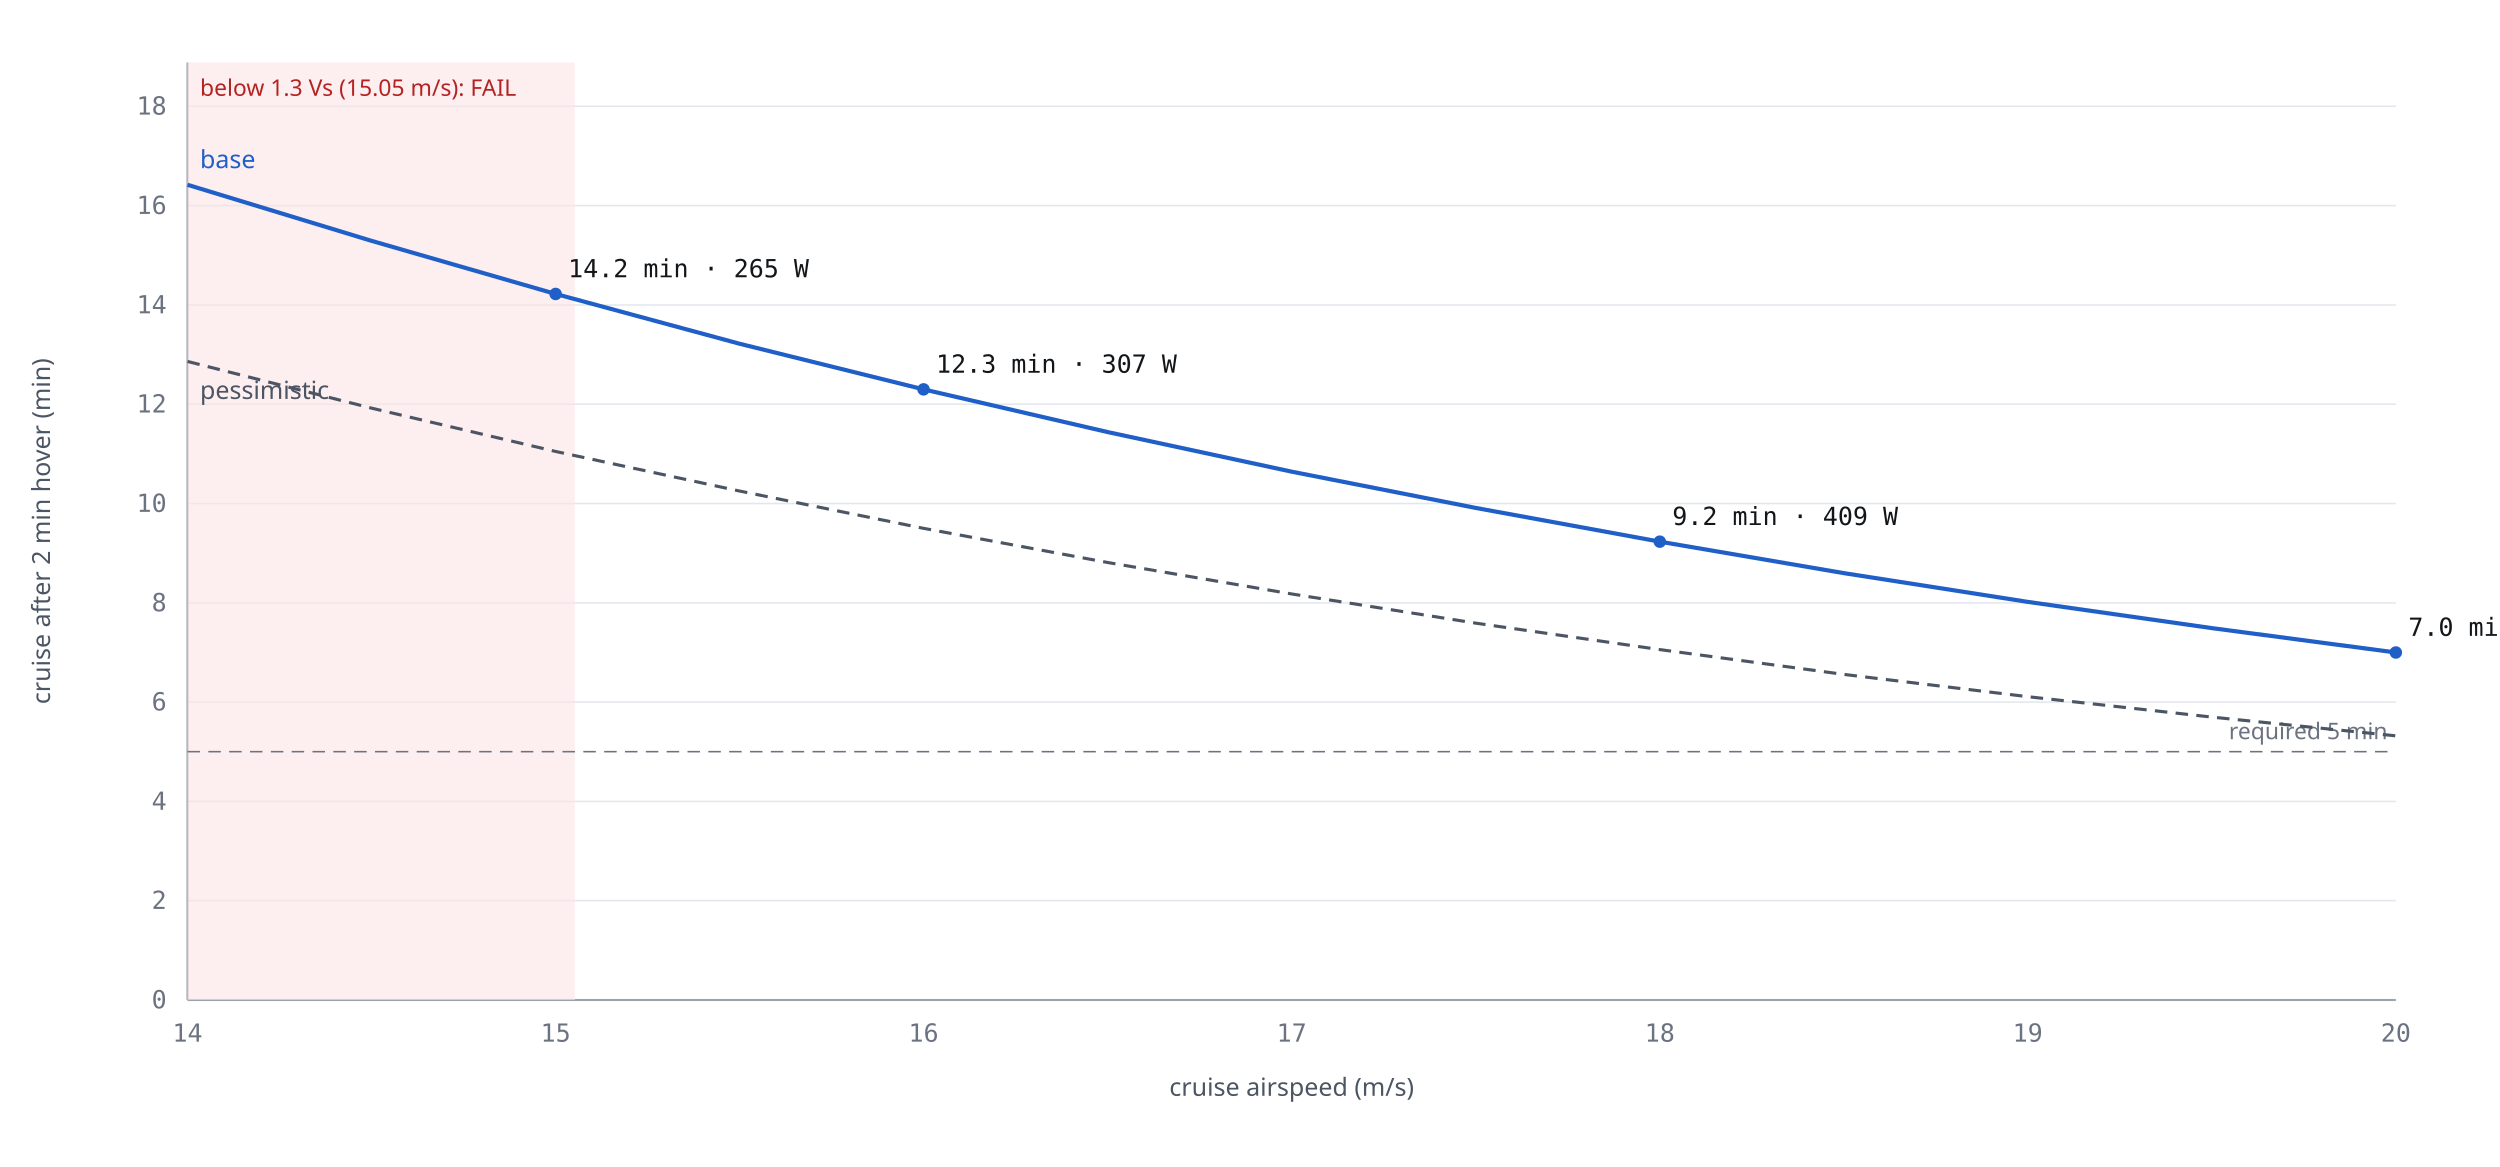
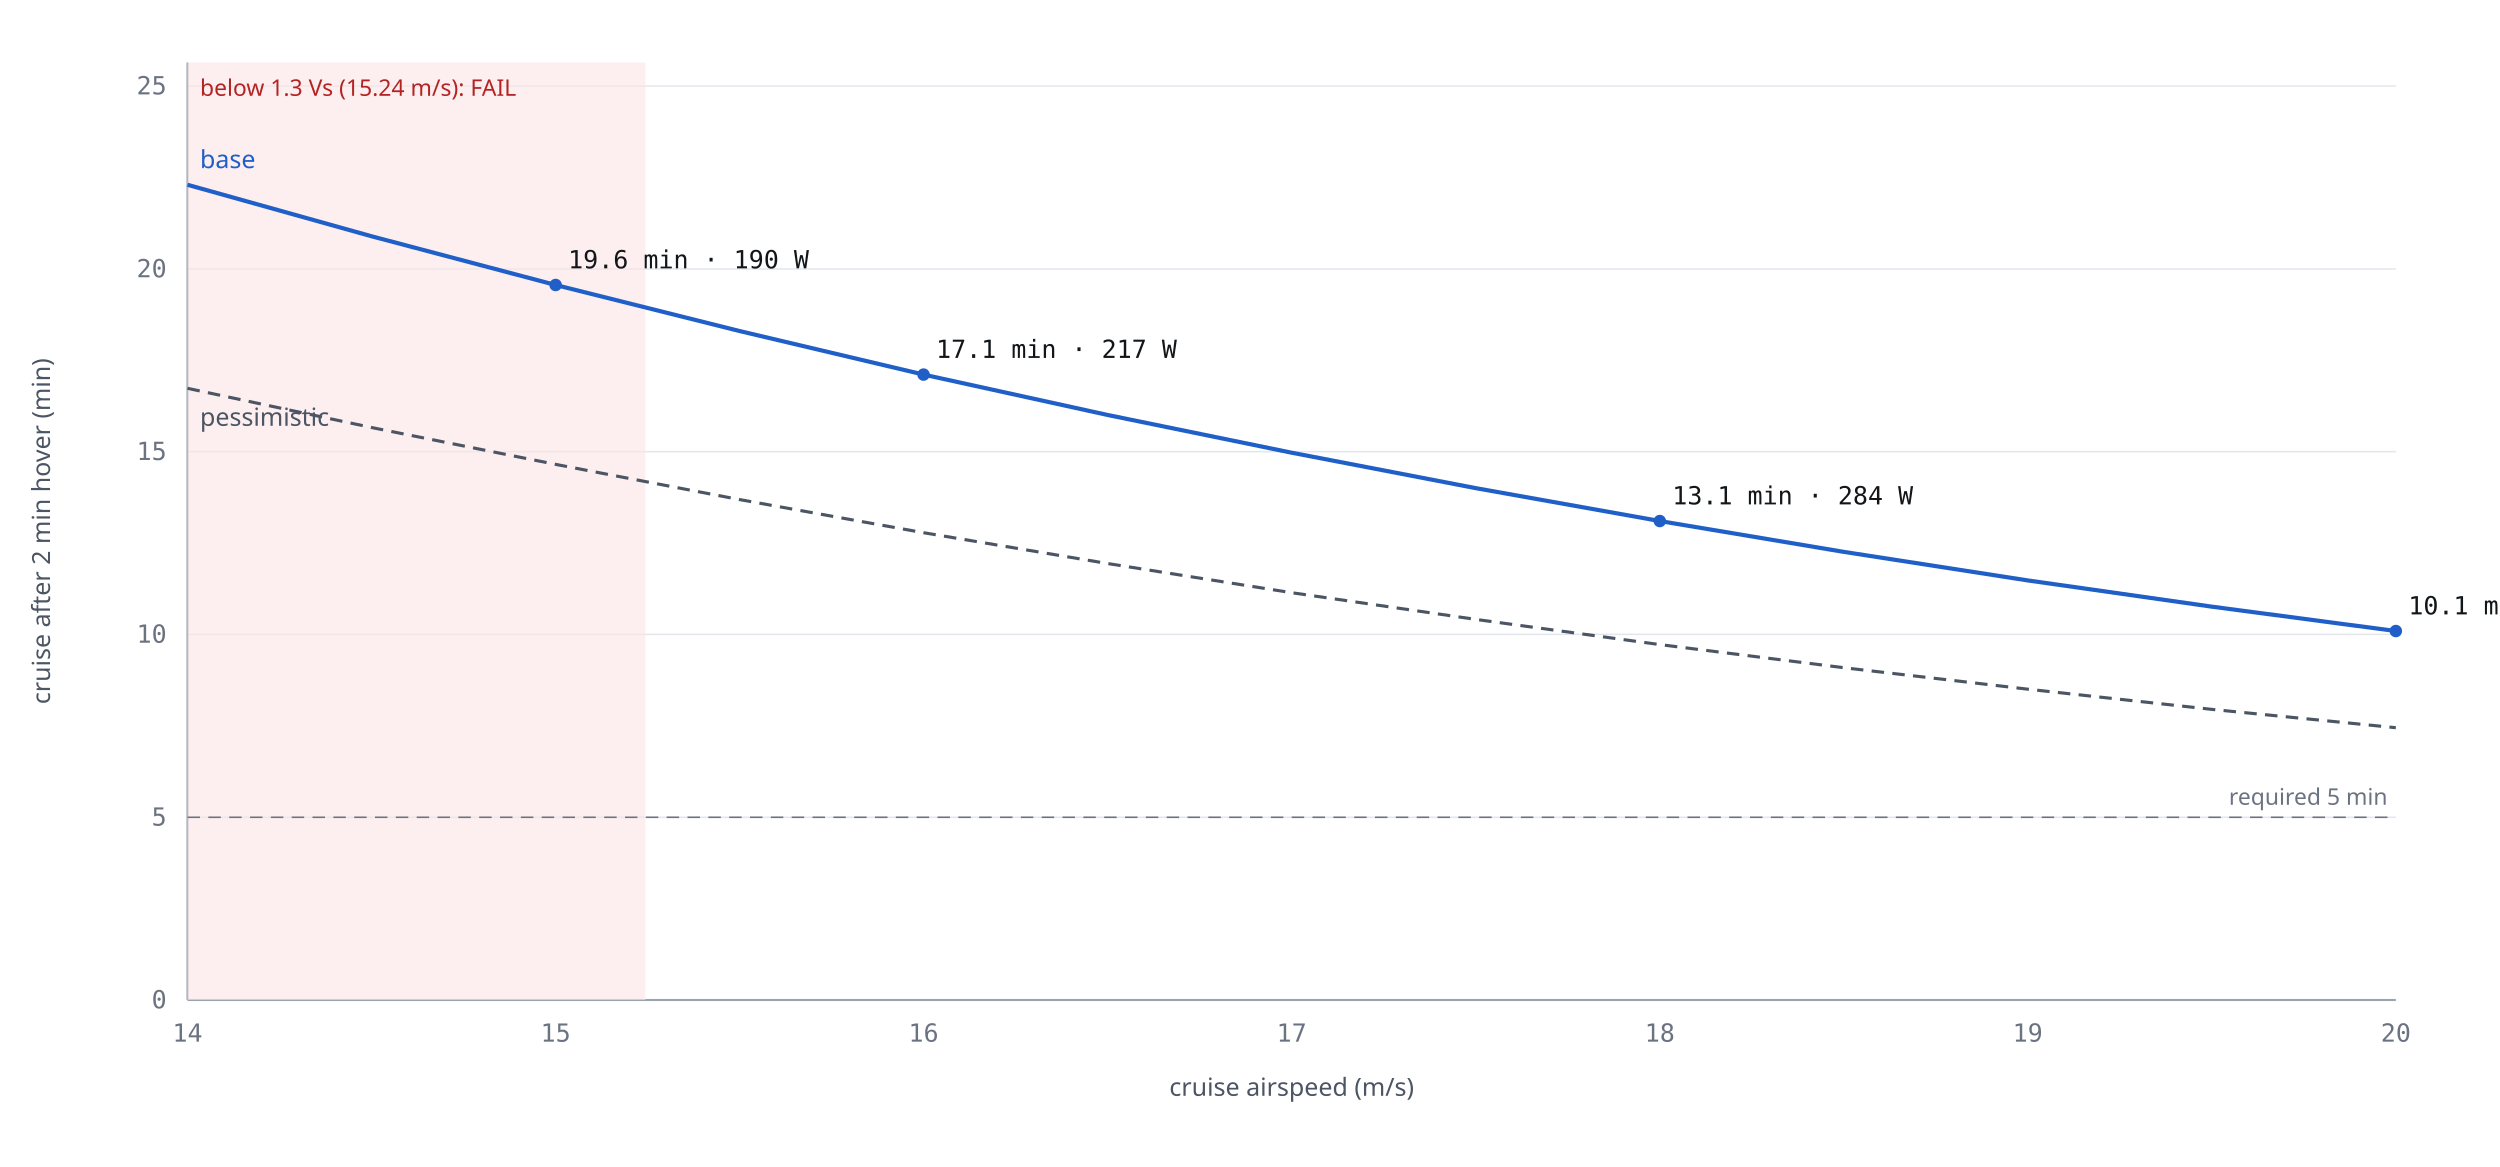
<svg xmlns="http://www.w3.org/2000/svg" viewBox="0 0 1200 560" font-family="IBM Plex Sans, system-ui, sans-serif">
  <line x1="90" y1="480.0" x2="1150" y2="480.0" stroke="#E3E7ED" stroke-width="0.75" />
  <text x="80" y="484.0" font-size="12" font-family="IBM Plex Mono, monospace" fill="#6B7280" text-anchor="end">0</text>
-   <line x1="90" y1="432.3" x2="1150" y2="432.3" stroke="#E3E7ED" stroke-width="0.75" />
-   <text x="80" y="436.3" font-size="12" font-family="IBM Plex Mono, monospace" fill="#6B7280" text-anchor="end">2</text>
-   <line x1="90" y1="384.7" x2="1150" y2="384.7" stroke="#E3E7ED" stroke-width="0.75" />
-   <text x="80" y="388.7" font-size="12" font-family="IBM Plex Mono, monospace" fill="#6B7280" text-anchor="end">4</text>
-   <line x1="90" y1="337.0" x2="1150" y2="337.0" stroke="#E3E7ED" stroke-width="0.75" />
-   <text x="80" y="341.0" font-size="12" font-family="IBM Plex Mono, monospace" fill="#6B7280" text-anchor="end">6</text>
-   <line x1="90" y1="289.4" x2="1150" y2="289.4" stroke="#E3E7ED" stroke-width="0.75" />
-   <text x="80" y="293.4" font-size="12" font-family="IBM Plex Mono, monospace" fill="#6B7280" text-anchor="end">8</text>
-   <line x1="90" y1="241.7" x2="1150" y2="241.7" stroke="#E3E7ED" stroke-width="0.75" />
-   <text x="80" y="245.7" font-size="12" font-family="IBM Plex Mono, monospace" fill="#6B7280" text-anchor="end">10</text>
-   <line x1="90" y1="194.0" x2="1150" y2="194.0" stroke="#E3E7ED" stroke-width="0.75" />
-   <text x="80" y="198.0" font-size="12" font-family="IBM Plex Mono, monospace" fill="#6B7280" text-anchor="end">12</text>
-   <line x1="90" y1="146.4" x2="1150" y2="146.4" stroke="#E3E7ED" stroke-width="0.75" />
-   <text x="80" y="150.4" font-size="12" font-family="IBM Plex Mono, monospace" fill="#6B7280" text-anchor="end">14</text>
-   <line x1="90" y1="98.7" x2="1150" y2="98.7" stroke="#E3E7ED" stroke-width="0.75" />
-   <text x="80" y="102.7" font-size="12" font-family="IBM Plex Mono, monospace" fill="#6B7280" text-anchor="end">16</text>
-   <line x1="90" y1="51.0" x2="1150" y2="51.0" stroke="#E3E7ED" stroke-width="0.75" />
-   <text x="80" y="55.0" font-size="12" font-family="IBM Plex Mono, monospace" fill="#6B7280" text-anchor="end">18</text>
+   <line x1="90" y1="392.3" x2="1150" y2="392.3" stroke="#E3E7ED" stroke-width="0.75" />
+   <text x="80" y="396.3" font-size="12" font-family="IBM Plex Mono, monospace" fill="#6B7280" text-anchor="end">5</text>
+   <line x1="90" y1="304.5" x2="1150" y2="304.5" stroke="#E3E7ED" stroke-width="0.75" />
+   <text x="80" y="308.5" font-size="12" font-family="IBM Plex Mono, monospace" fill="#6B7280" text-anchor="end">10</text>
+   <line x1="90" y1="216.8" x2="1150" y2="216.8" stroke="#E3E7ED" stroke-width="0.75" />
+   <text x="80" y="220.8" font-size="12" font-family="IBM Plex Mono, monospace" fill="#6B7280" text-anchor="end">15</text>
+   <line x1="90" y1="129.1" x2="1150" y2="129.1" stroke="#E3E7ED" stroke-width="0.75" />
+   <text x="80" y="133.1" font-size="12" font-family="IBM Plex Mono, monospace" fill="#6B7280" text-anchor="end">20</text>
+   <line x1="90" y1="41.3" x2="1150" y2="41.3" stroke="#E3E7ED" stroke-width="0.75" />
+   <text x="80" y="45.3" font-size="12" font-family="IBM Plex Mono, monospace" fill="#6B7280" text-anchor="end">25</text>
  <text x="90.0" y="500" font-size="12" font-family="IBM Plex Mono, monospace" fill="#6B7280" text-anchor="middle">14</text>
  <text x="266.7" y="500" font-size="12" font-family="IBM Plex Mono, monospace" fill="#6B7280" text-anchor="middle">15</text>
  <text x="443.3" y="500" font-size="12" font-family="IBM Plex Mono, monospace" fill="#6B7280" text-anchor="middle">16</text>
  <text x="620.0" y="500" font-size="12" font-family="IBM Plex Mono, monospace" fill="#6B7280" text-anchor="middle">17</text>
  <text x="796.7" y="500" font-size="12" font-family="IBM Plex Mono, monospace" fill="#6B7280" text-anchor="middle">18</text>
  <text x="973.3" y="500" font-size="12" font-family="IBM Plex Mono, monospace" fill="#6B7280" text-anchor="middle">19</text>
  <text x="1150.0" y="500" font-size="12" font-family="IBM Plex Mono, monospace" fill="#6B7280" text-anchor="middle">20</text>
  <line x1="90" y1="480" x2="1150" y2="480" stroke="#9AA4B1" stroke-width="1" />
  <line x1="90" y1="30" x2="90" y2="480" stroke="#9AA4B1" stroke-width="1" />
  <text x="620.0" y="526" font-size="12" fill="#4B5563" text-anchor="middle">cruise airspeed (m/s)</text>
  <text x="24" y="255.0" font-size="12" fill="#4B5563" text-anchor="middle" transform="rotate(-90 24 255.0)">cruise after 2 min hover (min)</text>
-   <rect x="90" y="30" width="185.9" height="450" fill="#FBE4E4" opacity="0.6" />
-   <text x="96" y="46" font-size="11" fill="#B42323">below 1.3 Vs (15.05 m/s): FAIL</text>
-   <line x1="90" y1="360.8" x2="1150" y2="360.8" stroke="#6B7280" stroke-width="0.75" stroke-dasharray="6 4" />
-   <text x="1146" y="354.8" font-size="11" fill="#6B7280" text-anchor="end">required 5 min</text>
-   <polyline points="90.0,88.7 178.3,115.6 266.7,141.1 355.0,165.0 443.3,186.9 531.7,207.4 620.0,226.4 708.3,243.8 796.7,260.0 885.0,275.1 973.3,288.9 1061.7,301.5 1150.0,313.2" fill="none" stroke="#1F5FC7" stroke-width="2" />
-   <polyline points="90.0,173.5 178.3,195.9 266.7,216.7 355.0,235.7 443.3,253.6 531.7,270.0 620.0,285.1 708.3,299.1 796.7,311.8 885.0,323.7 973.3,334.4 1061.7,344.2 1150.0,353.2" fill="none" stroke="#4B5563" stroke-width="1.5" stroke-dasharray="6 4" />
+   <rect x="90" y="30" width="219.8" height="450" fill="#FBE4E4" opacity="0.6" />
+   <text x="96" y="46" font-size="11" fill="#B42323">below 1.3 Vs (15.24 m/s): FAIL</text>
+   <line x1="90" y1="392.3" x2="1150" y2="392.3" stroke="#6B7280" stroke-width="0.75" stroke-dasharray="6 4" />
+   <text x="1146" y="386.3" font-size="11" fill="#6B7280" text-anchor="end">required 5 min</text>
+   <polyline points="90.0,88.7 178.3,113.4 266.7,136.8 355.0,158.9 443.3,179.8 531.7,199.2 620.0,217.3 708.3,234.3 796.7,250.1 885.0,264.9 973.3,278.6 1061.7,291.2 1150.0,302.9" fill="none" stroke="#1F5FC7" stroke-width="2" />
+   <polyline points="90.0,186.4 178.3,205.2 266.7,222.9 355.0,239.8 443.3,255.7 531.7,270.5 620.0,284.5 708.3,297.3 796.7,309.4 885.0,320.5 973.3,330.8 1061.7,340.5 1150.0,349.3" fill="none" stroke="#4B5563" stroke-width="1.5" stroke-dasharray="6 4" />
  <text x="96.0" y="80.7" font-size="12" fill="#1F5FC7">base</text>
-   <text x="96.0" y="191.5" font-size="12" fill="#4B5563">pessimistic</text>
-   <circle cx="266.7" cy="141.1" r="3" fill="#1F5FC7" />
-   <text x="272.7" y="133.1" font-size="12" font-family="IBM Plex Mono, monospace" fill="#121619">14.2 min · 265 W</text>
-   <circle cx="443.3" cy="186.9" r="3" fill="#1F5FC7" />
-   <text x="449.3" y="178.9" font-size="12" font-family="IBM Plex Mono, monospace" fill="#121619">12.3 min · 307 W</text>
-   <circle cx="796.7" cy="260.0" r="3" fill="#1F5FC7" />
-   <text x="802.7" y="252.0" font-size="12" font-family="IBM Plex Mono, monospace" fill="#121619">9.2 min · 409 W</text>
-   <circle cx="1150.0" cy="313.2" r="3" fill="#1F5FC7" />
-   <text x="1156.0" y="305.2" font-size="12" font-family="IBM Plex Mono, monospace" fill="#121619">7.0 min · 538 W</text>
+   <text x="96.0" y="204.4" font-size="12" fill="#4B5563">pessimistic</text>
+   <circle cx="266.7" cy="136.8" r="3" fill="#1F5FC7" />
+   <text x="272.7" y="128.8" font-size="12" font-family="IBM Plex Mono, monospace" fill="#121619">19.6 min · 190 W</text>
+   <circle cx="443.3" cy="179.8" r="3" fill="#1F5FC7" />
+   <text x="449.3" y="171.8" font-size="12" font-family="IBM Plex Mono, monospace" fill="#121619">17.1 min · 217 W</text>
+   <circle cx="796.7" cy="250.1" r="3" fill="#1F5FC7" />
+   <text x="802.7" y="242.1" font-size="12" font-family="IBM Plex Mono, monospace" fill="#121619">13.1 min · 284 W</text>
+   <circle cx="1150.0" cy="302.9" r="3" fill="#1F5FC7" />
+   <text x="1156.0" y="294.9" font-size="12" font-family="IBM Plex Mono, monospace" fill="#121619">10.1 min · 368 W</text>
</svg>
